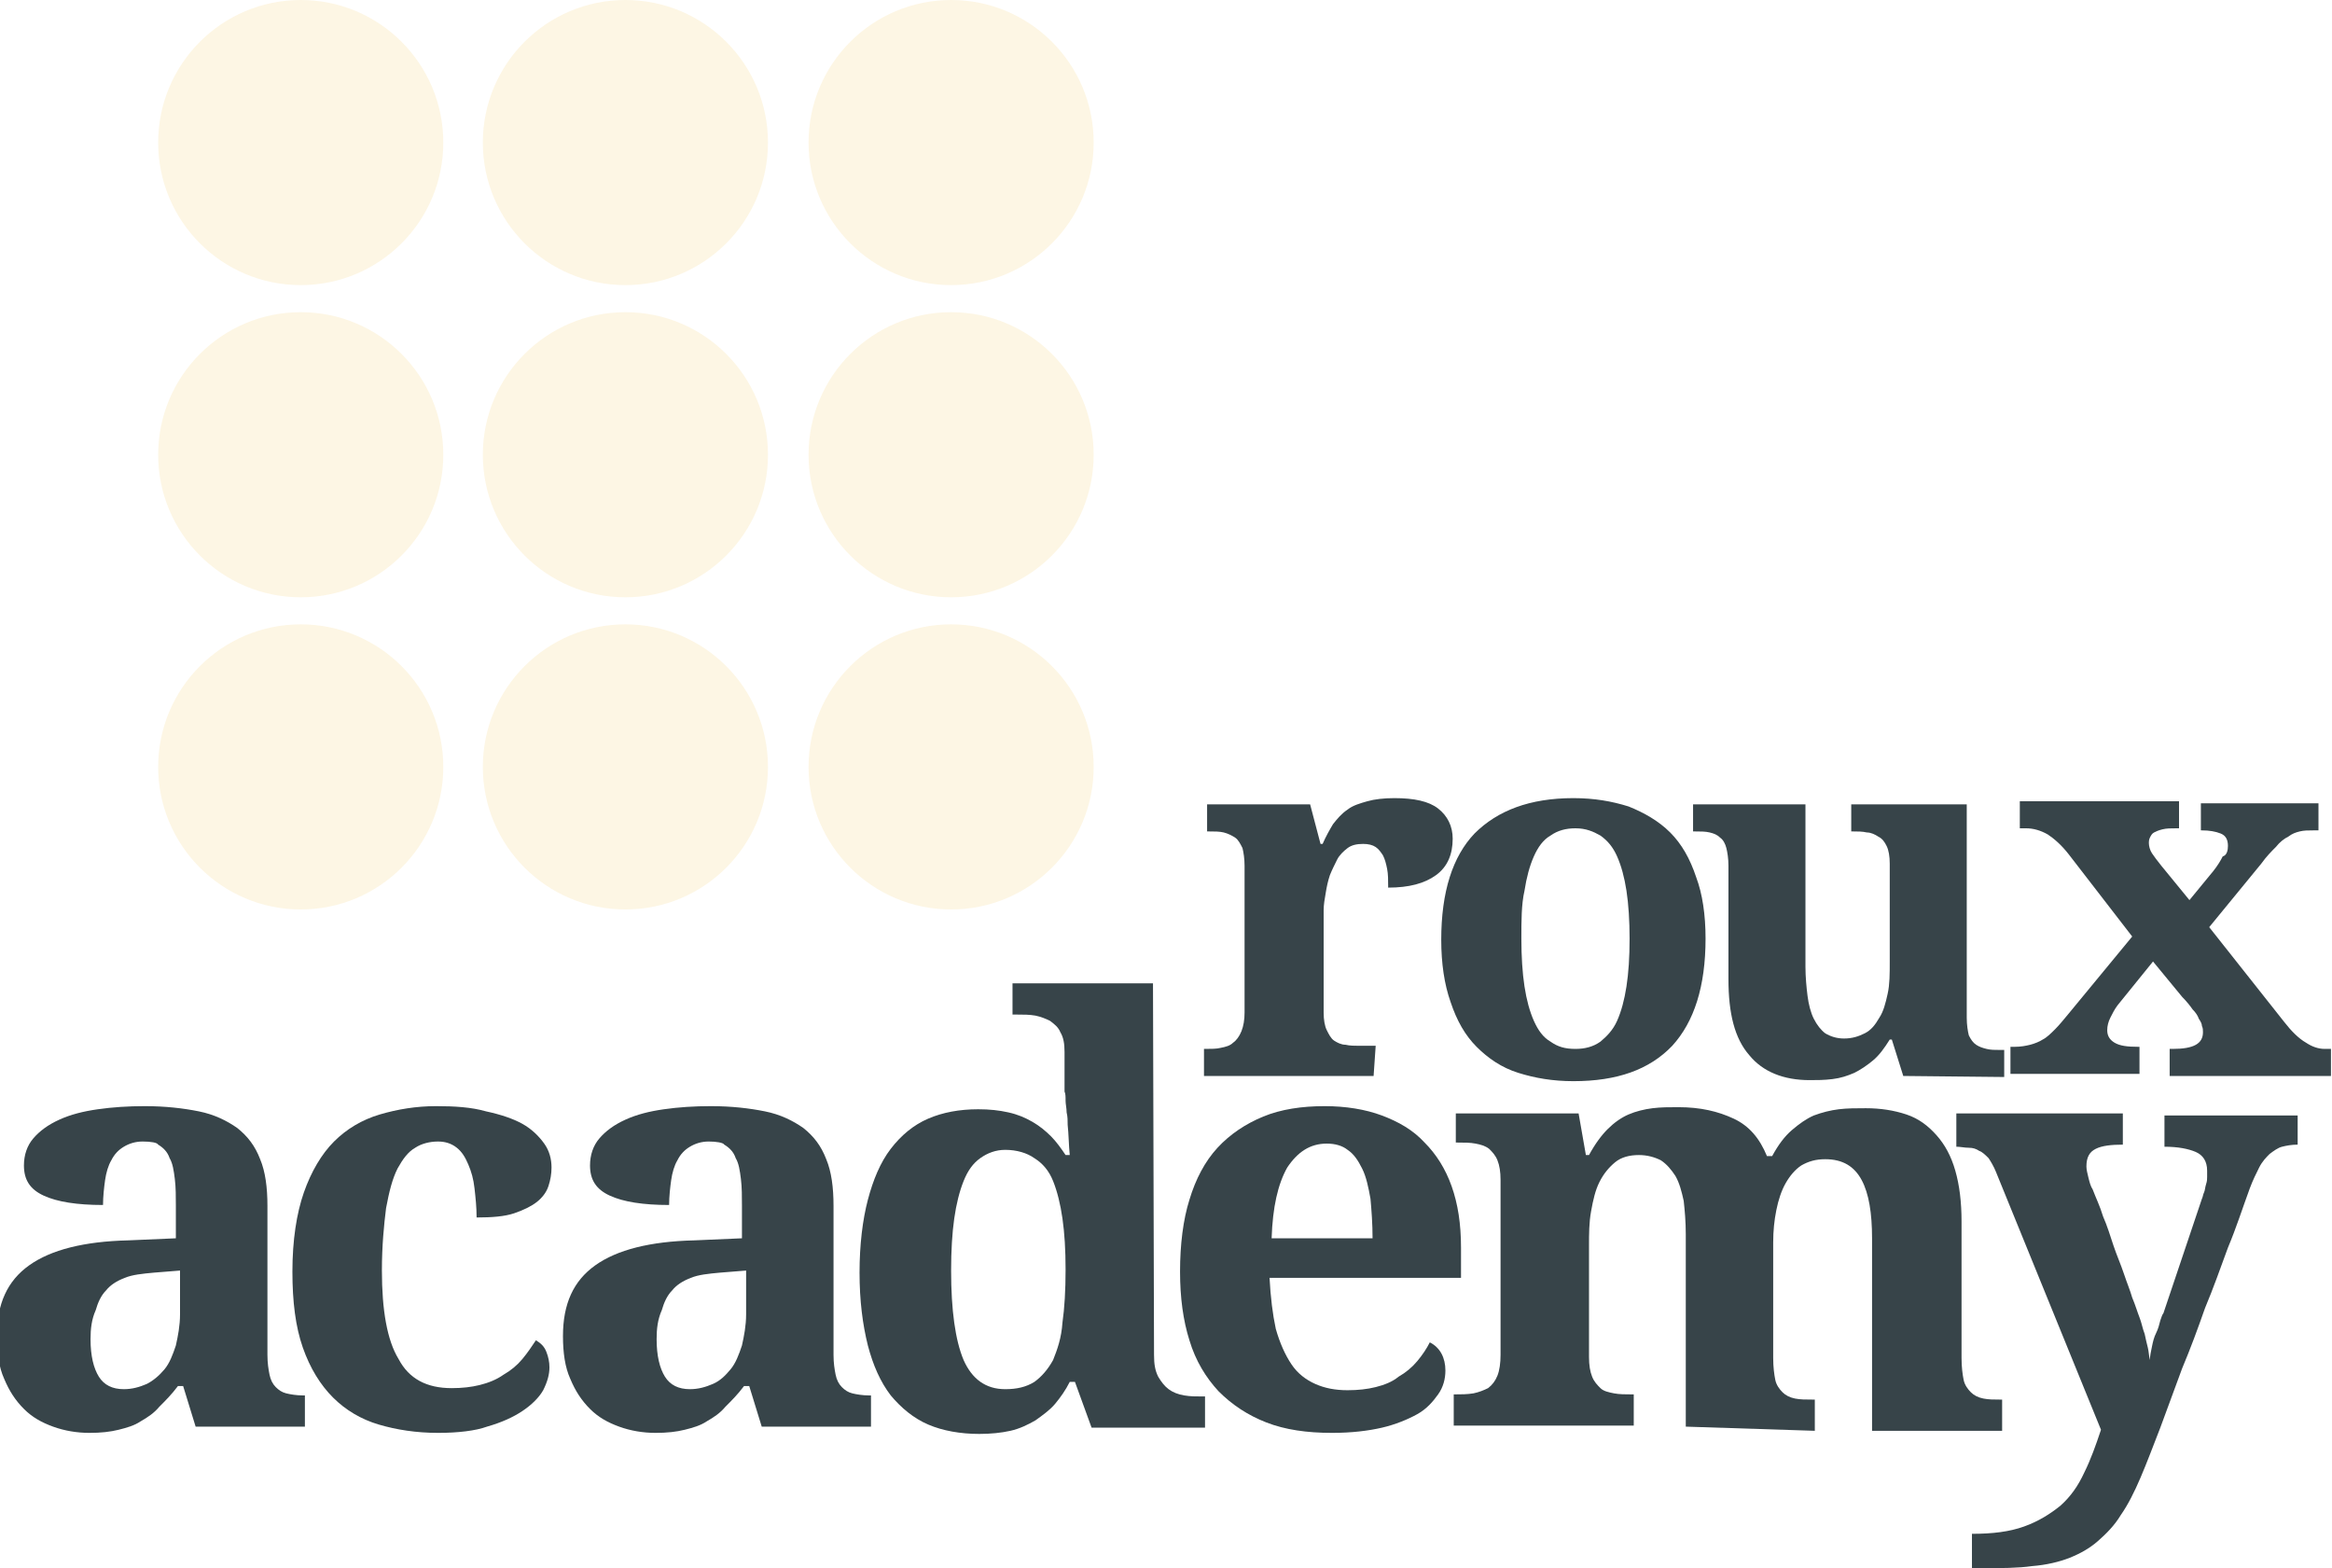
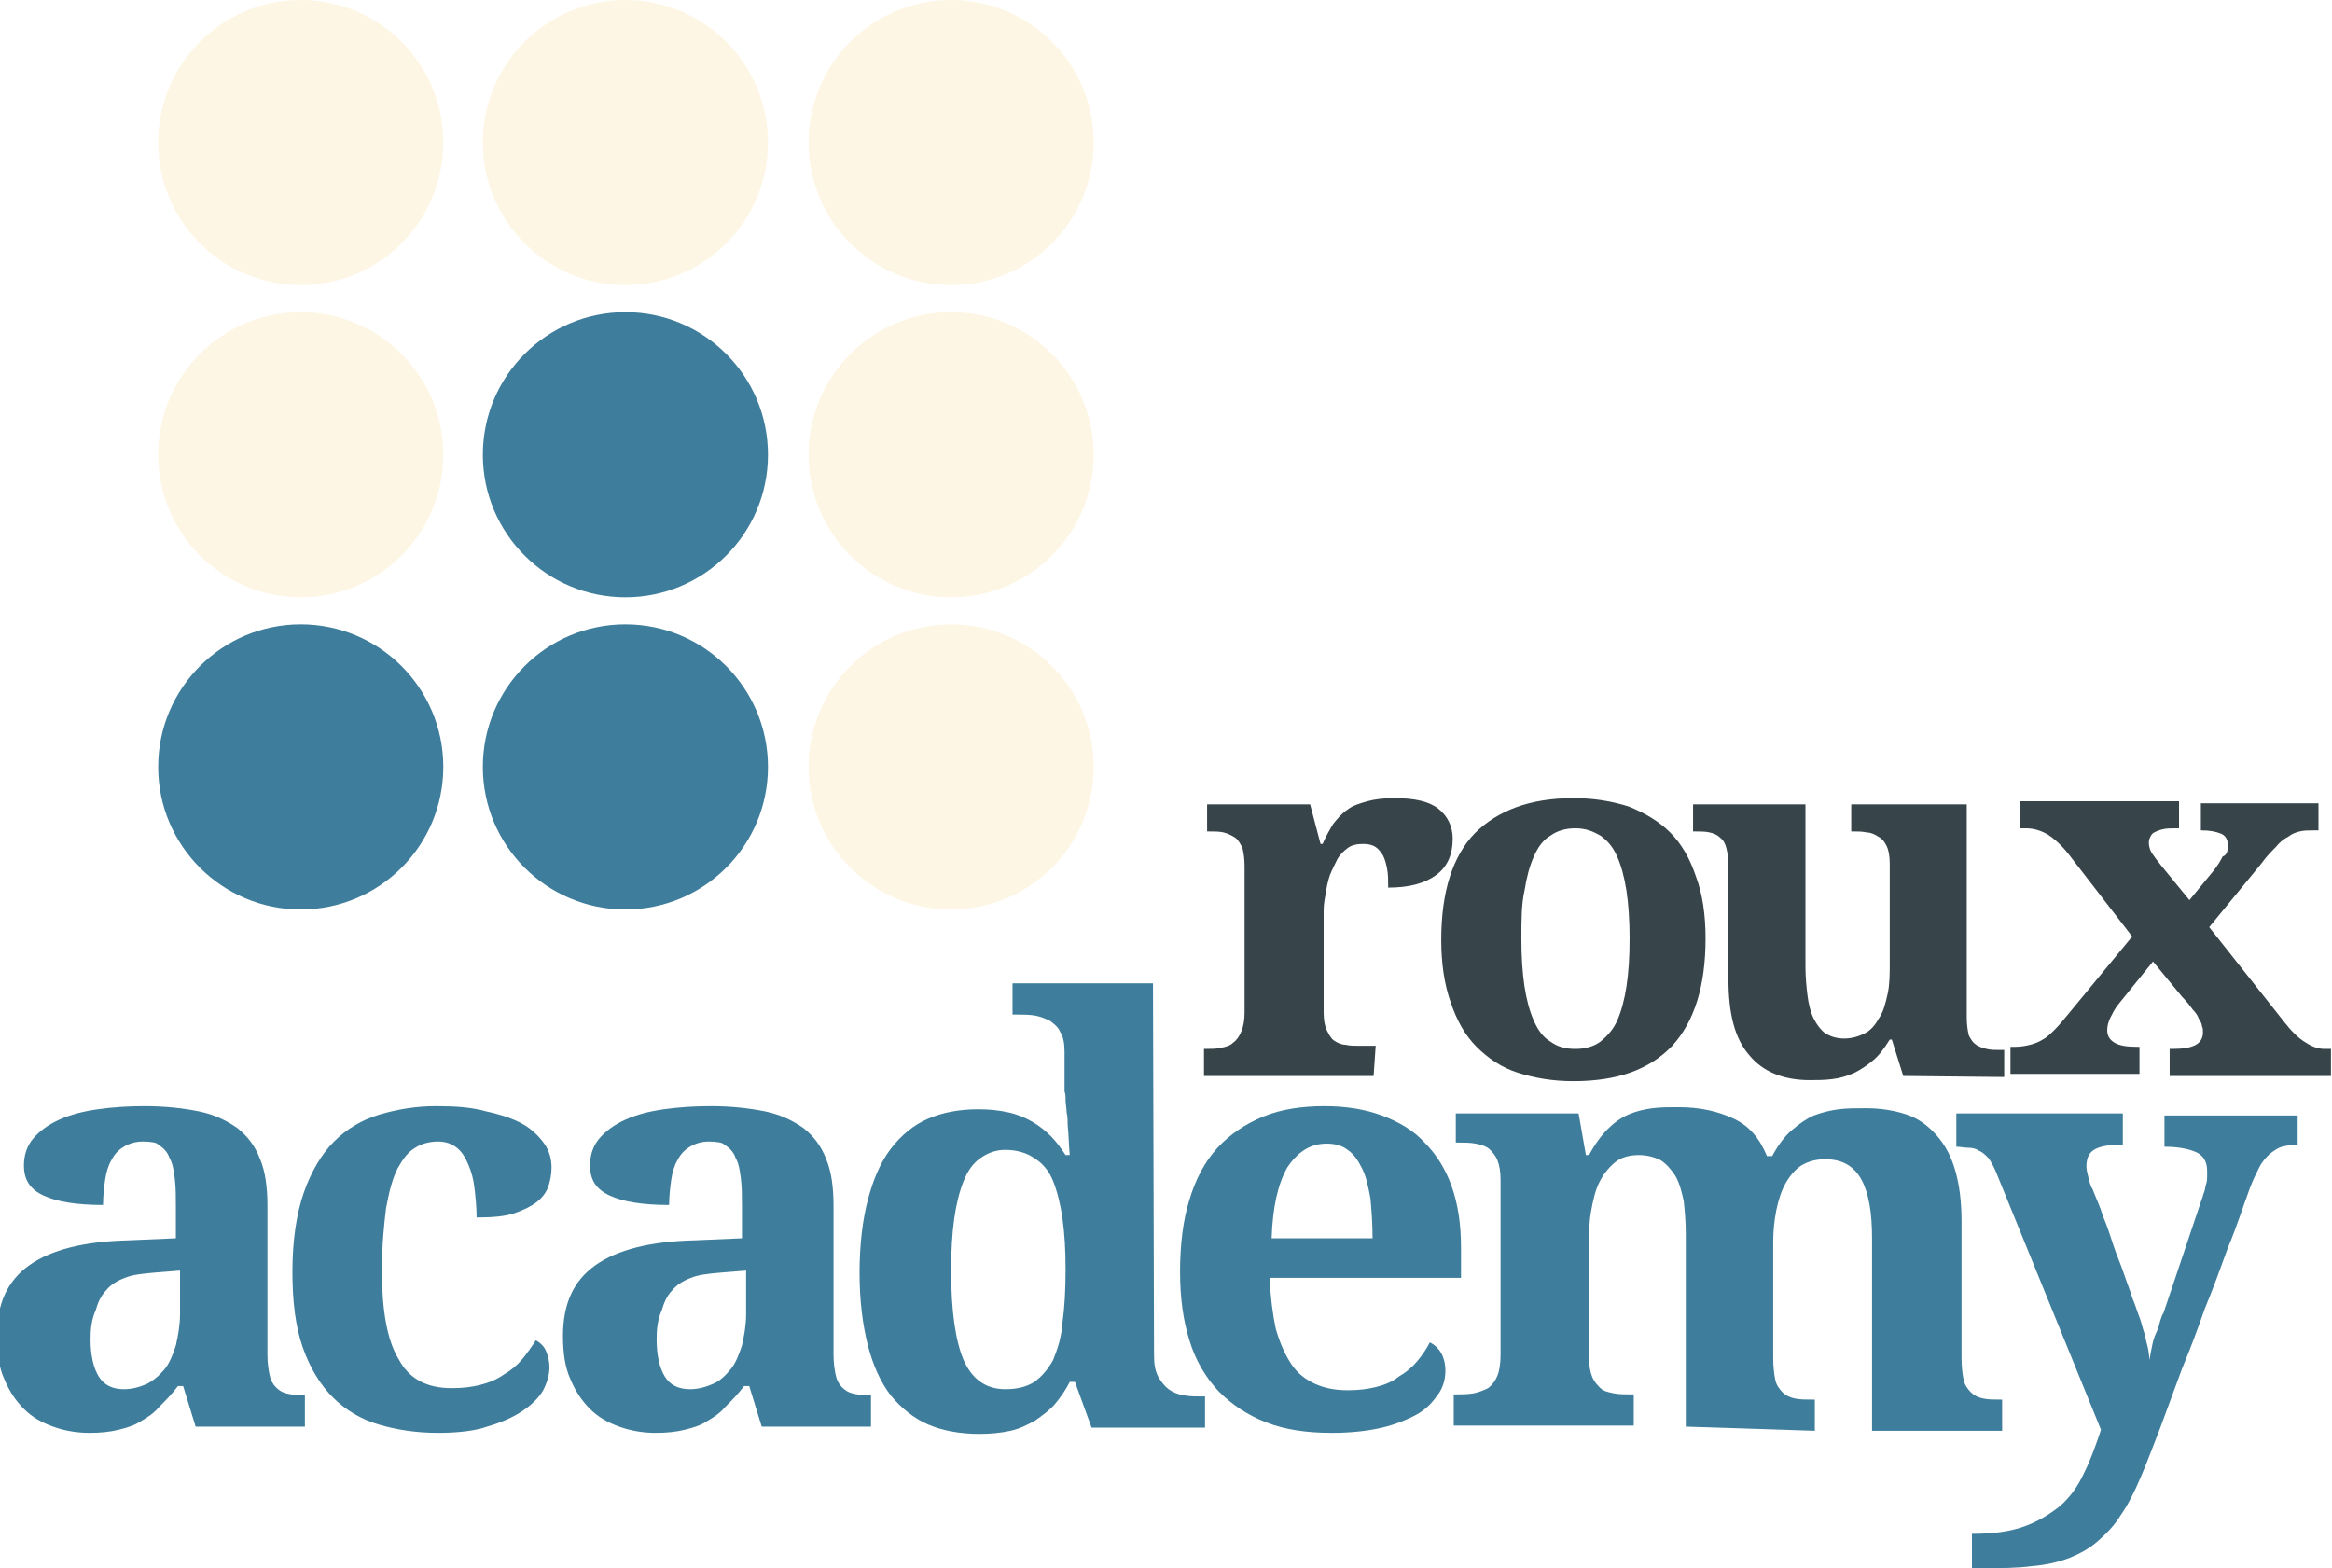
<svg xmlns="http://www.w3.org/2000/svg" version="1.1" id="Layer_1" x="0px" y="0px" viewBox="141.7 355 224.1 150.6" enable-background="new 141.7 355 224.1 150.6" xml:space="preserve">
  <g>
-     <path fill="#374449" d="M155.4,464.7c-0.7,0-1.3,0.2-1.8,0.5c-0.5,0.3-0.9,0.7-1.2,1.3c-0.3,0.5-0.5,1.2-0.6,1.9   c-0.1,0.7-0.2,1.6-0.2,2.4c-2.5,0-4.4-0.3-5.7-0.9c-1.3-0.6-1.9-1.5-1.9-2.9c0-1,0.3-1.9,0.9-2.6c0.6-0.7,1.4-1.3,2.5-1.8   c1.1-0.5,2.3-0.8,3.7-1c1.4-0.2,2.9-0.3,4.5-0.3c2,0,3.7,0.2,5.2,0.5c1.5,0.3,2.7,0.9,3.7,1.6c1,0.8,1.7,1.7,2.2,3   c0.5,1.2,0.7,2.7,0.7,4.5v14.3c0,0.8,0.1,1.4,0.2,1.9c0.1,0.5,0.3,0.9,0.6,1.2c0.3,0.3,0.6,0.5,1,0.6c0.4,0.1,1,0.2,1.6,0.2h0.2v3   h-10.5l-1.2-3.9h-0.5c-0.6,0.8-1.2,1.4-1.8,2c-0.5,0.6-1.1,1-1.8,1.4c-0.6,0.4-1.3,0.6-2.1,0.8c-0.8,0.2-1.7,0.3-2.8,0.3   c-1.2,0-2.4-0.2-3.5-0.6c-1.1-0.4-2-0.9-2.8-1.7c-0.8-0.8-1.4-1.7-1.9-2.9c-0.5-1.1-0.7-2.5-0.7-4.1c0-3.1,1-5.3,3.1-6.8   c2.1-1.5,5.3-2.3,9.5-2.4l4.6-0.2v-3.1c0-0.9,0-1.8-0.1-2.6c-0.1-0.8-0.2-1.5-0.5-2c-0.2-0.6-0.6-1-1.1-1.3   C156.8,464.8,156.2,464.7,155.4,464.7z M150.4,483.7c0,1.6,0.3,2.8,0.8,3.6s1.3,1.2,2.4,1.2c0.8,0,1.5-0.2,2.2-0.5   c0.6-0.3,1.2-0.8,1.7-1.4c0.5-0.6,0.8-1.4,1.1-2.3c0.2-0.9,0.4-1.9,0.4-3v-4.2l-2.5,0.2c-1.1,0.1-2.1,0.2-2.8,0.5   c-0.8,0.3-1.4,0.7-1.8,1.2c-0.5,0.5-0.8,1.2-1,1.9C150.5,481.8,150.4,482.7,150.4,483.7z" />
+     <path fill="#3E7D9B" d="M155.4,464.7c-0.7,0-1.3,0.2-1.8,0.5c-0.5,0.3-0.9,0.7-1.2,1.3c-0.3,0.5-0.5,1.2-0.6,1.9   c-0.1,0.7-0.2,1.6-0.2,2.4c-2.5,0-4.4-0.3-5.7-0.9c-1.3-0.6-1.9-1.5-1.9-2.9c0-1,0.3-1.9,0.9-2.6c0.6-0.7,1.4-1.3,2.5-1.8   c1.1-0.5,2.3-0.8,3.7-1c1.4-0.2,2.9-0.3,4.5-0.3c2,0,3.7,0.2,5.2,0.5c1.5,0.3,2.7,0.9,3.7,1.6c1,0.8,1.7,1.7,2.2,3   c0.5,1.2,0.7,2.7,0.7,4.5v14.3c0,0.8,0.1,1.4,0.2,1.9c0.1,0.5,0.3,0.9,0.6,1.2c0.3,0.3,0.6,0.5,1,0.6c0.4,0.1,1,0.2,1.6,0.2h0.2v3   h-10.5l-1.2-3.9h-0.5c-0.6,0.8-1.2,1.4-1.8,2c-0.5,0.6-1.1,1-1.8,1.4c-0.6,0.4-1.3,0.6-2.1,0.8c-0.8,0.2-1.7,0.3-2.8,0.3   c-1.2,0-2.4-0.2-3.5-0.6c-1.1-0.4-2-0.9-2.8-1.7c-0.8-0.8-1.4-1.7-1.9-2.9c-0.5-1.1-0.7-2.5-0.7-4.1c0-3.1,1-5.3,3.1-6.8   c2.1-1.5,5.3-2.3,9.5-2.4l4.6-0.2v-3.1c0-0.9,0-1.8-0.1-2.6c-0.1-0.8-0.2-1.5-0.5-2c-0.2-0.6-0.6-1-1.1-1.3   C156.8,464.8,156.2,464.7,155.4,464.7z M150.4,483.7c0,1.6,0.3,2.8,0.8,3.6s1.3,1.2,2.4,1.2c0.8,0,1.5-0.2,2.2-0.5   c0.6-0.3,1.2-0.8,1.7-1.4c0.5-0.6,0.8-1.4,1.1-2.3c0.2-0.9,0.4-1.9,0.4-3v-4.2l-2.5,0.2c-1.1,0.1-2.1,0.2-2.8,0.5   c-0.8,0.3-1.4,0.7-1.8,1.2c-0.5,0.5-0.8,1.2-1,1.9C150.5,481.8,150.4,482.7,150.4,483.7z" />
  </g>
  <g>
-     <path fill="#374449" d="M183.8,492.7c-2.1,0-4-0.3-5.7-0.8c-1.7-0.5-3.2-1.4-4.4-2.6c-1.2-1.2-2.2-2.8-2.9-4.8c-0.7-2-1-4.4-1-7.3   c0-3,0.4-5.6,1.1-7.6c0.7-2,1.7-3.7,2.9-4.9c1.2-1.2,2.7-2.1,4.4-2.6c1.7-0.5,3.5-0.8,5.4-0.8c1.8,0,3.4,0.1,4.8,0.5   c1.4,0.3,2.6,0.7,3.5,1.2c0.9,0.5,1.6,1.2,2.1,1.9c0.5,0.7,0.7,1.5,0.7,2.3c0,0.6-0.1,1.2-0.3,1.8c-0.2,0.6-0.6,1.1-1.1,1.5   c-0.5,0.4-1.3,0.8-2.2,1.1c-0.9,0.3-2.1,0.4-3.6,0.4c0-1-0.1-1.9-0.2-2.8s-0.3-1.6-0.6-2.3s-0.6-1.2-1.1-1.6   c-0.5-0.4-1.1-0.6-1.8-0.6c-0.8,0-1.6,0.2-2.2,0.6c-0.7,0.4-1.2,1.1-1.7,2c-0.5,1-0.8,2.2-1.1,3.8c-0.2,1.6-0.4,3.6-0.4,6   c0,3.8,0.5,6.7,1.6,8.5c1,1.9,2.7,2.8,5.1,2.8c1,0,1.9-0.1,2.7-0.3s1.6-0.5,2.3-1c0.7-0.4,1.3-0.9,1.8-1.5s0.9-1.2,1.3-1.8   c0.5,0.3,0.8,0.6,1,1.1c0.2,0.5,0.3,1,0.3,1.5c0,0.7-0.2,1.4-0.6,2.2c-0.4,0.7-1.1,1.4-2,2c-0.9,0.6-2,1.1-3.4,1.5   C187.4,492.5,185.7,492.7,183.8,492.7z" />
+     <path fill="#3E7D9B" d="M183.8,492.7c-2.1,0-4-0.3-5.7-0.8c-1.7-0.5-3.2-1.4-4.4-2.6c-1.2-1.2-2.2-2.8-2.9-4.8c-0.7-2-1-4.4-1-7.3   c0-3,0.4-5.6,1.1-7.6c0.7-2,1.7-3.7,2.9-4.9c1.2-1.2,2.7-2.1,4.4-2.6c1.7-0.5,3.5-0.8,5.4-0.8c1.8,0,3.4,0.1,4.8,0.5   c1.4,0.3,2.6,0.7,3.5,1.2c0.9,0.5,1.6,1.2,2.1,1.9c0.5,0.7,0.7,1.5,0.7,2.3c0,0.6-0.1,1.2-0.3,1.8c-0.2,0.6-0.6,1.1-1.1,1.5   c-0.5,0.4-1.3,0.8-2.2,1.1c-0.9,0.3-2.1,0.4-3.6,0.4c0-1-0.1-1.9-0.2-2.8s-0.3-1.6-0.6-2.3s-0.6-1.2-1.1-1.6   c-0.5-0.4-1.1-0.6-1.8-0.6c-0.8,0-1.6,0.2-2.2,0.6c-0.7,0.4-1.2,1.1-1.7,2c-0.5,1-0.8,2.2-1.1,3.8c-0.2,1.6-0.4,3.6-0.4,6   c0,3.8,0.5,6.7,1.6,8.5c1,1.9,2.7,2.8,5.1,2.8c1,0,1.9-0.1,2.7-0.3s1.6-0.5,2.3-1c0.7-0.4,1.3-0.9,1.8-1.5s0.9-1.2,1.3-1.8   c0.5,0.3,0.8,0.6,1,1.1c0.2,0.5,0.3,1,0.3,1.5c0,0.7-0.2,1.4-0.6,2.2c-0.4,0.7-1.1,1.4-2,2c-0.9,0.6-2,1.1-3.4,1.5   C187.4,492.5,185.7,492.7,183.8,492.7z" />
  </g>
  <g>
-     <path fill="#374449" d="M209.8,464.7c-0.7,0-1.3,0.2-1.8,0.5c-0.5,0.3-0.9,0.7-1.2,1.3c-0.3,0.5-0.5,1.2-0.6,1.9   c-0.1,0.7-0.2,1.6-0.2,2.4c-2.5,0-4.4-0.3-5.7-0.9c-1.3-0.6-1.9-1.5-1.9-2.9c0-1,0.3-1.9,0.9-2.6c0.6-0.7,1.4-1.3,2.5-1.8   c1.1-0.5,2.3-0.8,3.7-1c1.4-0.2,2.9-0.3,4.5-0.3c2,0,3.7,0.2,5.2,0.5c1.5,0.3,2.7,0.9,3.7,1.6c1,0.8,1.7,1.7,2.2,3   c0.5,1.2,0.7,2.7,0.7,4.5v14.3c0,0.8,0.1,1.4,0.2,1.9c0.1,0.5,0.3,0.9,0.6,1.2c0.3,0.3,0.6,0.5,1,0.6c0.4,0.1,1,0.2,1.6,0.2h0.2v3   h-10.5l-1.2-3.9h-0.5c-0.6,0.8-1.2,1.4-1.8,2c-0.5,0.6-1.1,1-1.8,1.4c-0.6,0.4-1.3,0.6-2.1,0.8c-0.8,0.2-1.7,0.3-2.8,0.3   c-1.2,0-2.4-0.2-3.5-0.6c-1.1-0.4-2-0.9-2.8-1.7c-0.8-0.8-1.4-1.7-1.9-2.9c-0.5-1.1-0.7-2.5-0.7-4.1c0-3.1,1-5.3,3.1-6.8   c2.1-1.5,5.3-2.3,9.5-2.4l4.6-0.2v-3.1c0-0.9,0-1.8-0.1-2.6c-0.1-0.8-0.2-1.5-0.5-2c-0.2-0.6-0.6-1-1.1-1.3   C211.2,464.8,210.5,464.7,209.8,464.7z M204.8,483.7c0,1.6,0.3,2.8,0.8,3.6s1.3,1.2,2.4,1.2c0.8,0,1.5-0.2,2.2-0.5   c0.7-0.3,1.2-0.8,1.7-1.4c0.5-0.6,0.8-1.4,1.1-2.3c0.2-0.9,0.4-1.9,0.4-3v-4.2l-2.5,0.2c-1.1,0.1-2.1,0.2-2.8,0.5   c-0.8,0.3-1.4,0.7-1.8,1.2c-0.5,0.5-0.8,1.2-1,1.9C204.9,481.8,204.8,482.7,204.8,483.7z" />
-     <path fill="#374449" d="M252.6,485.2c0,0.9,0.1,1.5,0.4,2.1c0.3,0.5,0.6,0.9,1,1.2c0.4,0.3,0.9,0.5,1.5,0.6s1.1,0.1,1.8,0.1h0.2v3   h-10.9l-1.6-4.4h-0.5c-0.4,0.8-0.9,1.5-1.4,2.1c-0.5,0.6-1.2,1.1-1.9,1.6c-0.7,0.4-1.5,0.8-2.4,1c-0.9,0.2-1.9,0.3-3,0.3   c-1.8,0-3.5-0.3-4.9-0.9s-2.6-1.6-3.6-2.8c-1-1.3-1.7-2.9-2.2-4.8c-0.5-2-0.8-4.3-0.8-7c0-2.7,0.3-5.1,0.8-7s1.2-3.6,2.2-4.9   c1-1.3,2.2-2.3,3.6-2.9c1.4-0.6,3-0.9,4.8-0.9c1.1,0,2,0.1,2.9,0.3c0.9,0.2,1.6,0.5,2.3,0.9c0.7,0.4,1.3,0.9,1.8,1.4   c0.5,0.5,1,1.2,1.4,1.8h0.4c-0.1-1-0.1-2-0.2-2.9c0-0.4,0-0.8-0.1-1.2c0-0.4-0.1-0.8-0.1-1.1c0-0.4,0-0.7-0.1-0.9   c0-0.3,0-0.5,0-0.7v-3.1c0-0.8-0.1-1.4-0.4-1.9c-0.2-0.5-0.6-0.8-1-1.1c-0.4-0.2-0.9-0.4-1.4-0.5c-0.6-0.1-1.1-0.1-1.8-0.1h-0.4v-3   h13.5L252.6,485.2L252.6,485.2z M238.3,488.5c1.1,0,2-0.2,2.8-0.7c0.7-0.5,1.3-1.2,1.8-2.1c0.4-1,0.8-2.1,0.9-3.6   c0.2-1.4,0.3-3.1,0.3-5.1c0-1.9-0.1-3.5-0.3-4.9c-0.2-1.4-0.5-2.6-0.9-3.6c-0.4-1-1-1.7-1.8-2.2c-0.7-0.5-1.7-0.8-2.8-0.8   c-0.9,0-1.7,0.3-2.4,0.8c-0.7,0.5-1.2,1.2-1.6,2.2c-0.4,1-0.7,2.2-0.9,3.6c-0.2,1.4-0.3,3.1-0.3,5c0,3.8,0.4,6.7,1.2,8.6   C235.1,487.5,236.4,488.5,238.3,488.5z" />
+     <path fill="#3E7D9B" d="M209.8,464.7c-0.7,0-1.3,0.2-1.8,0.5c-0.5,0.3-0.9,0.7-1.2,1.3c-0.3,0.5-0.5,1.2-0.6,1.9   c-0.1,0.7-0.2,1.6-0.2,2.4c-2.5,0-4.4-0.3-5.7-0.9c-1.3-0.6-1.9-1.5-1.9-2.9c0-1,0.3-1.9,0.9-2.6c0.6-0.7,1.4-1.3,2.5-1.8   c1.1-0.5,2.3-0.8,3.7-1c1.4-0.2,2.9-0.3,4.5-0.3c2,0,3.7,0.2,5.2,0.5c1.5,0.3,2.7,0.9,3.7,1.6c1,0.8,1.7,1.7,2.2,3   c0.5,1.2,0.7,2.7,0.7,4.5v14.3c0,0.8,0.1,1.4,0.2,1.9c0.1,0.5,0.3,0.9,0.6,1.2c0.3,0.3,0.6,0.5,1,0.6c0.4,0.1,1,0.2,1.6,0.2h0.2v3   h-10.5l-1.2-3.9h-0.5c-0.6,0.8-1.2,1.4-1.8,2c-0.5,0.6-1.1,1-1.8,1.4c-0.6,0.4-1.3,0.6-2.1,0.8c-0.8,0.2-1.7,0.3-2.8,0.3   c-1.2,0-2.4-0.2-3.5-0.6c-1.1-0.4-2-0.9-2.8-1.7c-0.8-0.8-1.4-1.7-1.9-2.9c-0.5-1.1-0.7-2.5-0.7-4.1c0-3.1,1-5.3,3.1-6.8   c2.1-1.5,5.3-2.3,9.5-2.4l4.6-0.2v-3.1c0-0.9,0-1.8-0.1-2.6c-0.1-0.8-0.2-1.5-0.5-2c-0.2-0.6-0.6-1-1.1-1.3   C211.2,464.8,210.5,464.7,209.8,464.7z M204.8,483.7c0,1.6,0.3,2.8,0.8,3.6s1.3,1.2,2.4,1.2c0.8,0,1.5-0.2,2.2-0.5   c0.7-0.3,1.2-0.8,1.7-1.4c0.5-0.6,0.8-1.4,1.1-2.3c0.2-0.9,0.4-1.9,0.4-3v-4.2l-2.5,0.2c-1.1,0.1-2.1,0.2-2.8,0.5   c-0.8,0.3-1.4,0.7-1.8,1.2c-0.5,0.5-0.8,1.2-1,1.9C204.9,481.8,204.8,482.7,204.8,483.7z" />
+     <path fill="#3E7D9B" d="M252.6,485.2c0,0.9,0.1,1.5,0.4,2.1c0.3,0.5,0.6,0.9,1,1.2c0.4,0.3,0.9,0.5,1.5,0.6s1.1,0.1,1.8,0.1h0.2v3   h-10.9l-1.6-4.4h-0.5c-0.4,0.8-0.9,1.5-1.4,2.1c-0.5,0.6-1.2,1.1-1.9,1.6c-0.7,0.4-1.5,0.8-2.4,1c-0.9,0.2-1.9,0.3-3,0.3   c-1.8,0-3.5-0.3-4.9-0.9s-2.6-1.6-3.6-2.8c-1-1.3-1.7-2.9-2.2-4.8c-0.5-2-0.8-4.3-0.8-7c0-2.7,0.3-5.1,0.8-7s1.2-3.6,2.2-4.9   c1-1.3,2.2-2.3,3.6-2.9c1.4-0.6,3-0.9,4.8-0.9c1.1,0,2,0.1,2.9,0.3c0.9,0.2,1.6,0.5,2.3,0.9c0.7,0.4,1.3,0.9,1.8,1.4   c0.5,0.5,1,1.2,1.4,1.8h0.4c-0.1-1-0.1-2-0.2-2.9c0-0.4,0-0.8-0.1-1.2c0-0.4-0.1-0.8-0.1-1.1c0-0.4,0-0.7-0.1-0.9   c0-0.3,0-0.5,0-0.7v-3.1c0-0.8-0.1-1.4-0.4-1.9c-0.2-0.5-0.6-0.8-1-1.1c-0.4-0.2-0.9-0.4-1.4-0.5c-0.6-0.1-1.1-0.1-1.8-0.1h-0.4v-3   h13.5L252.6,485.2L252.6,485.2z M238.3,488.5c1.1,0,2-0.2,2.8-0.7c0.7-0.5,1.3-1.2,1.8-2.1c0.4-1,0.8-2.1,0.9-3.6   c0.2-1.4,0.3-3.1,0.3-5.1c0-1.9-0.1-3.5-0.3-4.9c-0.2-1.4-0.5-2.6-0.9-3.6c-0.4-1-1-1.7-1.8-2.2c-0.7-0.5-1.7-0.8-2.8-0.8   c-0.9,0-1.7,0.3-2.4,0.8c-0.7,0.5-1.2,1.2-1.6,2.2c-0.4,1-0.7,2.2-0.9,3.6c-0.2,1.4-0.3,3.1-0.3,5c0,3.8,0.4,6.7,1.2,8.6   C235.1,487.5,236.4,488.5,238.3,488.5z" />
  </g>
  <g>
-     <path fill="#374449" d="M269.7,492.7c-2.4,0-4.5-0.3-6.3-1c-1.8-0.7-3.3-1.7-4.6-3c-1.2-1.3-2.2-2.9-2.8-4.9   c-0.6-1.9-0.9-4.1-0.9-6.6c0-2.6,0.3-5,0.9-6.9c0.6-2,1.5-3.7,2.7-5c1.2-1.3,2.7-2.3,4.4-3c1.7-0.7,3.7-1,5.9-1   c2,0,3.9,0.3,5.5,0.9c1.6,0.6,3,1.4,4.1,2.6c1.1,1.1,2,2.5,2.6,4.2c0.6,1.7,0.9,3.6,0.9,5.9v2.9h-18.4c0.1,1.9,0.3,3.5,0.6,4.9   c0.4,1.4,0.9,2.5,1.5,3.4c0.6,0.9,1.4,1.5,2.3,1.9c0.9,0.4,1.9,0.6,3.1,0.6c1,0,1.9-0.1,2.7-0.3s1.6-0.5,2.2-1   c0.7-0.4,1.3-0.9,1.8-1.5c0.5-0.6,0.9-1.2,1.2-1.8c1,0.5,1.5,1.5,1.5,2.7c0,0.8-0.2,1.6-0.7,2.3s-1.1,1.4-2,1.9   c-0.9,0.5-2.1,1-3.4,1.3C273.2,492.5,271.6,492.7,269.7,492.7z M269.2,464.9c-1.6,0-2.8,0.8-3.8,2.3c-0.9,1.6-1.4,3.8-1.5,6.8h9.7   c0-1.4-0.1-2.7-0.2-3.8c-0.2-1.1-0.4-2.1-0.8-2.9c-0.4-0.8-0.8-1.4-1.4-1.8C270.7,465.1,270,464.9,269.2,464.9z" />
+     <path fill="#3E7D9B" d="M269.7,492.7c-2.4,0-4.5-0.3-6.3-1c-1.8-0.7-3.3-1.7-4.6-3c-1.2-1.3-2.2-2.9-2.8-4.9   c-0.6-1.9-0.9-4.1-0.9-6.6c0-2.6,0.3-5,0.9-6.9c0.6-2,1.5-3.7,2.7-5c1.2-1.3,2.7-2.3,4.4-3c1.7-0.7,3.7-1,5.9-1   c2,0,3.9,0.3,5.5,0.9c1.6,0.6,3,1.4,4.1,2.6c1.1,1.1,2,2.5,2.6,4.2c0.6,1.7,0.9,3.6,0.9,5.9v2.9h-18.4c0.1,1.9,0.3,3.5,0.6,4.9   c0.4,1.4,0.9,2.5,1.5,3.4c0.6,0.9,1.4,1.5,2.3,1.9c0.9,0.4,1.9,0.6,3.1,0.6c1,0,1.9-0.1,2.7-0.3s1.6-0.5,2.2-1   c0.7-0.4,1.3-0.9,1.8-1.5c0.5-0.6,0.9-1.2,1.2-1.8c1,0.5,1.5,1.5,1.5,2.7c0,0.8-0.2,1.6-0.7,2.3s-1.1,1.4-2,1.9   c-0.9,0.5-2.1,1-3.4,1.3C273.2,492.5,271.6,492.7,269.7,492.7z M269.2,464.9c-1.6,0-2.8,0.8-3.8,2.3c-0.9,1.6-1.4,3.8-1.5,6.8h9.7   c0-1.4-0.1-2.7-0.2-3.8c-0.2-1.1-0.4-2.1-0.8-2.9c-0.4-0.8-0.8-1.4-1.4-1.8C270.7,465.1,270,464.9,269.2,464.9z" />
  </g>
  <g>
-     <path fill="#374449" d="M303.7,492.1v-18.5c0-1.2-0.1-2.3-0.2-3.2c-0.2-0.9-0.4-1.7-0.8-2.4c-0.4-0.6-0.8-1.1-1.4-1.5   c-0.6-0.3-1.3-0.5-2.1-0.5c-0.9,0-1.7,0.2-2.3,0.7c-0.6,0.5-1.1,1.1-1.5,1.9s-0.6,1.7-0.8,2.8c-0.2,1.1-0.2,2.2-0.2,3.3v10.7   c0,0.8,0.1,1.4,0.3,1.9c0.2,0.5,0.5,0.8,0.8,1.1c0.3,0.3,0.8,0.4,1.3,0.5c0.5,0.1,1.1,0.1,1.7,0.1h0.2v3h-17.3v-3h0.1   c0.6,0,1.2,0,1.8-0.1c0.5-0.1,1-0.3,1.4-0.5c0.4-0.3,0.7-0.7,0.9-1.2c0.2-0.5,0.3-1.2,0.3-2v-16.8c0-0.8-0.1-1.4-0.3-1.9   c-0.2-0.5-0.5-0.8-0.8-1.1c-0.4-0.3-0.8-0.4-1.3-0.5c-0.5-0.1-1.1-0.1-1.7-0.1h-0.2V462h11.8l0.7,4h0.3c0.6-1.1,1.2-1.9,1.8-2.5   c0.6-0.6,1.3-1.1,2-1.4c0.7-0.3,1.5-0.5,2.3-0.6c0.8-0.1,1.6-0.1,2.5-0.1c2.1,0,3.8,0.4,5.3,1.1c1.5,0.7,2.5,1.9,3.2,3.6h0.5   c0.6-1.1,1.2-1.9,1.9-2.5c0.7-0.6,1.4-1.1,2.1-1.4c0.8-0.3,1.6-0.5,2.4-0.6c0.8-0.1,1.7-0.1,2.6-0.1c1.4,0,2.7,0.2,3.9,0.6   c1.2,0.4,2.1,1.1,2.9,2c0.8,0.9,1.4,2,1.8,3.4c0.4,1.4,0.6,3,0.6,4.9v13.1c0,0.9,0.1,1.6,0.2,2.1s0.4,0.9,0.7,1.2   c0.3,0.3,0.7,0.5,1.2,0.6c0.5,0.1,1,0.1,1.6,0.1h0.2v3h-12.5v-18.5c0-2.4-0.3-4.3-1-5.6c-0.7-1.3-1.8-2-3.5-2   c-0.9,0-1.6,0.2-2.3,0.6c-0.6,0.4-1.1,1-1.5,1.7c-0.4,0.7-0.7,1.6-0.9,2.6c-0.2,1-0.3,2-0.3,3.1v11.1c0,0.9,0.1,1.6,0.2,2.1   s0.4,0.9,0.7,1.2c0.3,0.3,0.7,0.5,1.2,0.6c0.5,0.1,1,0.1,1.7,0.1h0.2v3L303.7,492.1L303.7,492.1L303.7,492.1z" />
+     <path fill="#3E7D9B" d="M303.7,492.1v-18.5c0-1.2-0.1-2.3-0.2-3.2c-0.2-0.9-0.4-1.7-0.8-2.4c-0.4-0.6-0.8-1.1-1.4-1.5   c-0.6-0.3-1.3-0.5-2.1-0.5c-0.9,0-1.7,0.2-2.3,0.7c-0.6,0.5-1.1,1.1-1.5,1.9s-0.6,1.7-0.8,2.8c-0.2,1.1-0.2,2.2-0.2,3.3v10.7   c0,0.8,0.1,1.4,0.3,1.9c0.2,0.5,0.5,0.8,0.8,1.1c0.3,0.3,0.8,0.4,1.3,0.5c0.5,0.1,1.1,0.1,1.7,0.1h0.2v3h-17.3v-3h0.1   c0.6,0,1.2,0,1.8-0.1c0.5-0.1,1-0.3,1.4-0.5c0.4-0.3,0.7-0.7,0.9-1.2c0.2-0.5,0.3-1.2,0.3-2v-16.8c0-0.8-0.1-1.4-0.3-1.9   c-0.2-0.5-0.5-0.8-0.8-1.1c-0.4-0.3-0.8-0.4-1.3-0.5c-0.5-0.1-1.1-0.1-1.7-0.1h-0.2V462h11.8l0.7,4h0.3c0.6-1.1,1.2-1.9,1.8-2.5   c0.6-0.6,1.3-1.1,2-1.4c0.7-0.3,1.5-0.5,2.3-0.6c0.8-0.1,1.6-0.1,2.5-0.1c2.1,0,3.8,0.4,5.3,1.1c1.5,0.7,2.5,1.9,3.2,3.6h0.5   c0.6-1.1,1.2-1.9,1.9-2.5c0.7-0.6,1.4-1.1,2.1-1.4c0.8-0.3,1.6-0.5,2.4-0.6c0.8-0.1,1.7-0.1,2.6-0.1c1.4,0,2.7,0.2,3.9,0.6   c1.2,0.4,2.1,1.1,2.9,2c0.8,0.9,1.4,2,1.8,3.4c0.4,1.4,0.6,3,0.6,4.9v13.1c0,0.9,0.1,1.6,0.2,2.1s0.4,0.9,0.7,1.2   c0.3,0.3,0.7,0.5,1.2,0.6c0.5,0.1,1,0.1,1.6,0.1h0.2v3h-12.5v-18.5c0-2.4-0.3-4.3-1-5.6c-0.7-1.3-1.8-2-3.5-2   c-0.9,0-1.6,0.2-2.3,0.6c-0.6,0.4-1.1,1-1.5,1.7c-0.4,0.7-0.7,1.6-0.9,2.6c-0.2,1-0.3,2-0.3,3.1v11.1c0,0.9,0.1,1.6,0.2,2.1   s0.4,0.9,0.7,1.2c0.3,0.3,0.7,0.5,1.2,0.6c0.5,0.1,1,0.1,1.7,0.1h0.2v3L303.7,492.1L303.7,492.1L303.7,492.1z" />
  </g>
  <g>
-     <path fill="#374449" d="M362.5,462v3c-0.6,0-1.1,0.1-1.5,0.2c-0.4,0.1-0.8,0.4-1.2,0.7c-0.3,0.3-0.7,0.7-1,1.3s-0.6,1.2-0.9,2   c-0.7,1.9-1.3,3.8-2.1,5.7c-0.7,1.9-1.4,3.9-2.2,5.8c-0.7,2-1.4,3.9-2.2,5.8c-0.7,1.9-1.4,3.8-2.1,5.7c-0.7,1.8-1.3,3.4-1.9,4.8   c-0.6,1.4-1.2,2.6-1.9,3.6c-0.6,1-1.4,1.8-2.2,2.5s-1.7,1.2-2.7,1.6c-1,0.4-2.3,0.7-3.6,0.8c-1.4,0.2-3,0.2-4.8,0.2h-1v-3.3   c2,0,3.6-0.2,5-0.7s2.5-1.2,3.5-2c1-0.9,1.7-1.9,2.3-3.2c0.6-1.2,1.1-2.6,1.6-4.1l-10.1-24.8c-0.2-0.5-0.5-1-0.7-1.3   c-0.3-0.3-0.6-0.6-0.9-0.7c-0.3-0.2-0.6-0.3-1-0.3c-0.4,0-0.8-0.1-1.2-0.1V462h16v3c-1.1,0-2,0.1-2.6,0.4s-0.9,0.8-0.9,1.7   c0,0.3,0.1,0.7,0.2,1.1c0.1,0.4,0.2,0.8,0.4,1.1c0.3,0.8,0.7,1.6,1,2.6c0.4,0.9,0.7,1.9,1,2.8c0.3,0.9,0.7,1.8,1,2.7   c0.3,0.9,0.6,1.6,0.8,2.3c0.3,0.7,0.5,1.4,0.7,1.9s0.3,1.1,0.5,1.6c0.1,0.5,0.2,0.9,0.3,1.3c0.1,0.4,0.1,0.8,0.2,1.2   c0-0.4,0.1-0.8,0.2-1.3c0.1-0.5,0.2-0.9,0.4-1.3s0.3-0.8,0.4-1.2c0.1-0.3,0.2-0.6,0.3-0.7l3.7-11c0.1-0.2,0.1-0.4,0.2-0.6   c0.1-0.2,0.1-0.5,0.2-0.8c0.1-0.3,0.1-0.5,0.1-0.7c0-0.2,0-0.4,0-0.6c0-0.9-0.4-1.5-1.1-1.8c-0.7-0.3-1.7-0.5-3-0.5v-3H362.5   L362.5,462z" />
+     <path fill="#3E7D9B" d="M362.5,462v3c-0.6,0-1.1,0.1-1.5,0.2c-0.4,0.1-0.8,0.4-1.2,0.7c-0.3,0.3-0.7,0.7-1,1.3s-0.6,1.2-0.9,2   c-0.7,1.9-1.3,3.8-2.1,5.7c-0.7,1.9-1.4,3.9-2.2,5.8c-0.7,2-1.4,3.9-2.2,5.8c-0.7,1.9-1.4,3.8-2.1,5.7c-0.7,1.8-1.3,3.4-1.9,4.8   c-0.6,1.4-1.2,2.6-1.9,3.6c-0.6,1-1.4,1.8-2.2,2.5s-1.7,1.2-2.7,1.6c-1,0.4-2.3,0.7-3.6,0.8c-1.4,0.2-3,0.2-4.8,0.2h-1v-3.3   c2,0,3.6-0.2,5-0.7s2.5-1.2,3.5-2c1-0.9,1.7-1.9,2.3-3.2c0.6-1.2,1.1-2.6,1.6-4.1l-10.1-24.8c-0.2-0.5-0.5-1-0.7-1.3   c-0.3-0.3-0.6-0.6-0.9-0.7c-0.3-0.2-0.6-0.3-1-0.3c-0.4,0-0.8-0.1-1.2-0.1V462h16v3c-1.1,0-2,0.1-2.6,0.4s-0.9,0.8-0.9,1.7   c0,0.3,0.1,0.7,0.2,1.1c0.1,0.4,0.2,0.8,0.4,1.1c0.3,0.8,0.7,1.6,1,2.6c0.4,0.9,0.7,1.9,1,2.8c0.3,0.9,0.7,1.8,1,2.7   c0.3,0.9,0.6,1.6,0.8,2.3c0.3,0.7,0.5,1.4,0.7,1.9s0.3,1.1,0.5,1.6c0.1,0.5,0.2,0.9,0.3,1.3c0.1,0.4,0.1,0.8,0.2,1.2   c0-0.4,0.1-0.8,0.2-1.3c0.1-0.5,0.2-0.9,0.4-1.3s0.3-0.8,0.4-1.2c0.1-0.3,0.2-0.6,0.3-0.7l3.7-11c0.1-0.2,0.1-0.4,0.2-0.6   c0.1-0.2,0.1-0.5,0.2-0.8c0.1-0.3,0.1-0.5,0.1-0.7c0-0.2,0-0.4,0-0.6c0-0.9-0.4-1.5-1.1-1.8c-0.7-0.3-1.7-0.5-3-0.5v-3H362.5   L362.5,462z" />
  </g>
  <g>
    <path fill="#374449" d="M273.7,458.4h-16.3v-2.6h0.1c0.6,0,1.1,0,1.5-0.1c0.5-0.1,0.9-0.2,1.2-0.5c0.3-0.2,0.6-0.6,0.8-1.1   c0.2-0.5,0.3-1.1,0.3-1.8v-14.1c0-0.7-0.1-1.3-0.2-1.7c-0.2-0.4-0.4-0.8-0.7-1c-0.3-0.2-0.7-0.4-1.1-0.5c-0.4-0.1-0.9-0.1-1.5-0.1   h-0.1v-2.6h9.9l1,3.8h0.2c0.3-0.7,0.7-1.4,1-1.9c0.4-0.5,0.8-1,1.4-1.4c0.5-0.4,1.2-0.6,1.9-0.8c0.7-0.2,1.6-0.3,2.6-0.3   c1.9,0,3.3,0.3,4.2,1c0.9,0.7,1.4,1.7,1.4,2.9c0,1.5-0.5,2.7-1.6,3.5c-1.1,0.8-2.6,1.2-4.6,1.2c0-0.7,0-1.3-0.1-1.8   c-0.1-0.5-0.2-0.9-0.4-1.3c-0.2-0.3-0.4-0.6-0.7-0.8c-0.3-0.2-0.7-0.3-1.2-0.3c-0.6,0-1.1,0.1-1.5,0.4c-0.4,0.3-0.8,0.7-1,1.1   s-0.5,1-0.7,1.5c-0.2,0.6-0.3,1.1-0.4,1.7c-0.1,0.6-0.2,1.1-0.2,1.7c0,0.5,0,1,0,1.4v8.4c0,0.7,0.1,1.3,0.3,1.7   c0.2,0.4,0.4,0.8,0.7,1c0.3,0.2,0.7,0.4,1.1,0.4c0.4,0.1,0.9,0.1,1.3,0.1h1.6L273.7,458.4C273.7,458.4,273.7,458.4,273.7,458.4z" />
  </g>
  <g>
    <path fill="#374449" d="M305.6,445.2c0,4.6-1.1,8-3.2,10.3c-2.2,2.3-5.3,3.4-9.5,3.4c-2,0-3.7-0.3-5.3-0.8s-2.9-1.4-4-2.5   c-1.1-1.1-1.9-2.5-2.5-4.3c-0.6-1.7-0.9-3.7-0.9-6c0-4.6,1.1-8,3.2-10.2c2.2-2.2,5.3-3.4,9.5-3.4c2,0,3.7,0.3,5.3,0.8   c1.5,0.6,2.9,1.4,4,2.5c1.1,1.1,1.9,2.5,2.5,4.3C305.3,440.9,305.6,442.9,305.6,445.2z M287.9,445.2c0,1.7,0.1,3.3,0.3,4.6   c0.2,1.3,0.5,2.4,0.9,3.3c0.4,0.9,0.9,1.6,1.6,2c0.7,0.5,1.4,0.7,2.4,0.7c0.9,0,1.7-0.2,2.4-0.7c0.6-0.5,1.2-1.1,1.6-2   c0.4-0.9,0.7-2,0.9-3.3c0.2-1.3,0.3-2.8,0.3-4.6c0-1.7-0.1-3.3-0.3-4.6c-0.2-1.3-0.5-2.4-0.9-3.3c-0.4-0.9-0.9-1.5-1.6-2   c-0.7-0.4-1.4-0.7-2.4-0.7c-0.9,0-1.7,0.2-2.4,0.7c-0.7,0.4-1.2,1.1-1.6,2c-0.4,0.9-0.7,2-0.9,3.3   C287.9,441.9,287.9,443.5,287.9,445.2z" />
  </g>
  <g>
    <path fill="#374449" d="M324.6,458.4l-1.1-3.5h-0.2c-0.5,0.8-1,1.5-1.6,2c-0.6,0.5-1.2,0.9-1.8,1.2c-0.7,0.3-1.3,0.5-2.1,0.6   s-1.5,0.1-2.2,0.1c-2.5,0-4.5-0.8-5.8-2.4c-1.4-1.6-2-4-2-7.3v-10.9c0-0.7-0.1-1.3-0.2-1.7c-0.1-0.4-0.3-0.8-0.6-1   c-0.3-0.3-0.6-0.4-1-0.5c-0.4-0.1-0.9-0.1-1.5-0.1h-0.1v-2.6h10.8v15.6c0,1,0.1,2,0.2,2.8c0.1,0.8,0.3,1.6,0.6,2.2   c0.3,0.6,0.7,1.1,1.1,1.4c0.5,0.3,1.1,0.5,1.8,0.5c0.8,0,1.4-0.2,2-0.5c0.6-0.3,1-0.8,1.4-1.5c0.4-0.6,0.6-1.4,0.8-2.3   c0.2-0.9,0.2-1.9,0.2-3.1v-9.4c0-0.7-0.1-1.3-0.3-1.7c-0.2-0.4-0.4-0.7-0.8-0.9c-0.3-0.2-0.7-0.4-1.1-0.4c-0.4-0.1-0.9-0.1-1.4-0.1   h-0.1v-2.6h11.1v20.5c0,0.7,0.1,1.3,0.2,1.7c0.2,0.4,0.4,0.7,0.7,0.9c0.3,0.2,0.6,0.3,1,0.4s0.8,0.1,1.3,0.1h0.4v2.6L324.6,458.4   L324.6,458.4L324.6,458.4z" />
    <path fill="#374449" d="M355.8,436.3c0-0.6-0.2-1-0.7-1.2c-0.5-0.2-1.1-0.3-1.8-0.3h-0.1v-2.6h11.3v2.6H364c-0.5,0-0.9,0-1.3,0.1   c-0.4,0.1-0.7,0.2-1.1,0.5c-0.4,0.2-0.8,0.5-1.2,1c-0.4,0.4-0.9,0.9-1.4,1.6l-5,6.1l7.2,9.1c0.7,0.9,1.4,1.6,2.1,2   c0.6,0.4,1.2,0.6,1.8,0.6h0.6v2.6h-15.5v-2.6h0.3c2,0,2.9-0.5,2.9-1.6c0-0.2,0-0.4-0.1-0.6c0-0.2-0.1-0.4-0.3-0.7   c-0.1-0.3-0.3-0.6-0.6-0.9c-0.2-0.3-0.6-0.8-1-1.2l-2.8-3.4l-3.4,4.2c-0.3,0.4-0.5,0.8-0.7,1.2c-0.2,0.4-0.3,0.8-0.3,1.2   c0,0.5,0.2,0.9,0.7,1.2c0.5,0.3,1.2,0.4,2.3,0.4h0.1v2.6h-12.4v-2.6h0.4c0.6,0,1.1-0.1,1.5-0.2c0.4-0.1,0.9-0.3,1.2-0.5   c0.4-0.2,0.8-0.6,1.2-1c0.4-0.4,0.8-0.9,1.3-1.5l6.1-7.4l-6.1-7.9c-0.7-0.9-1.4-1.5-2-1.9c-0.7-0.4-1.4-0.6-2.1-0.6h-0.6v-2.6h15.3   v2.6h-0.2c-0.6,0-1,0-1.4,0.1s-0.6,0.2-0.8,0.3s-0.3,0.3-0.4,0.5c-0.1,0.2-0.1,0.4-0.1,0.5c0,0.3,0.1,0.7,0.3,1   c0.2,0.3,0.5,0.7,0.9,1.2l2.7,3.3l2.3-2.8c0.4-0.5,0.7-1,0.9-1.4C355.7,437.2,355.8,436.7,355.8,436.3z" />
  </g>
  <circle fill="#FDF6E4" cx="170.6" cy="368.7" r="13.7" />
  <circle fill="#FDF6E4" cx="201.8" cy="368.7" r="13.7" />
  <circle fill="#FDF6E4" cx="233.1" cy="368.7" r="13.7" />
  <circle fill="#FDF6E4" cx="170.6" cy="398.7" r="13.7" />
-   <circle fill="#FDF6E4" cx="201.8" cy="398.7" r="13.7" />
+   <circle fill="#3E7D9B" cx="201.8" cy="398.7" r="13.7" />
  <circle fill="#FDF6E4" cx="233.1" cy="398.7" r="13.7" />
-   <circle fill="#FDF6E4" cx="170.6" cy="428.7" r="13.7" />
-   <circle fill="#FDF6E4" cx="201.8" cy="428.7" r="13.7" />
+   <circle fill="#3E7D9B" cx="170.6" cy="428.7" r="13.7" />
+   <circle fill="#3E7D9B" cx="201.8" cy="428.7" r="13.7" />
  <circle fill="#FDF6E4" cx="233.1" cy="428.7" r="13.7" />
</svg>
